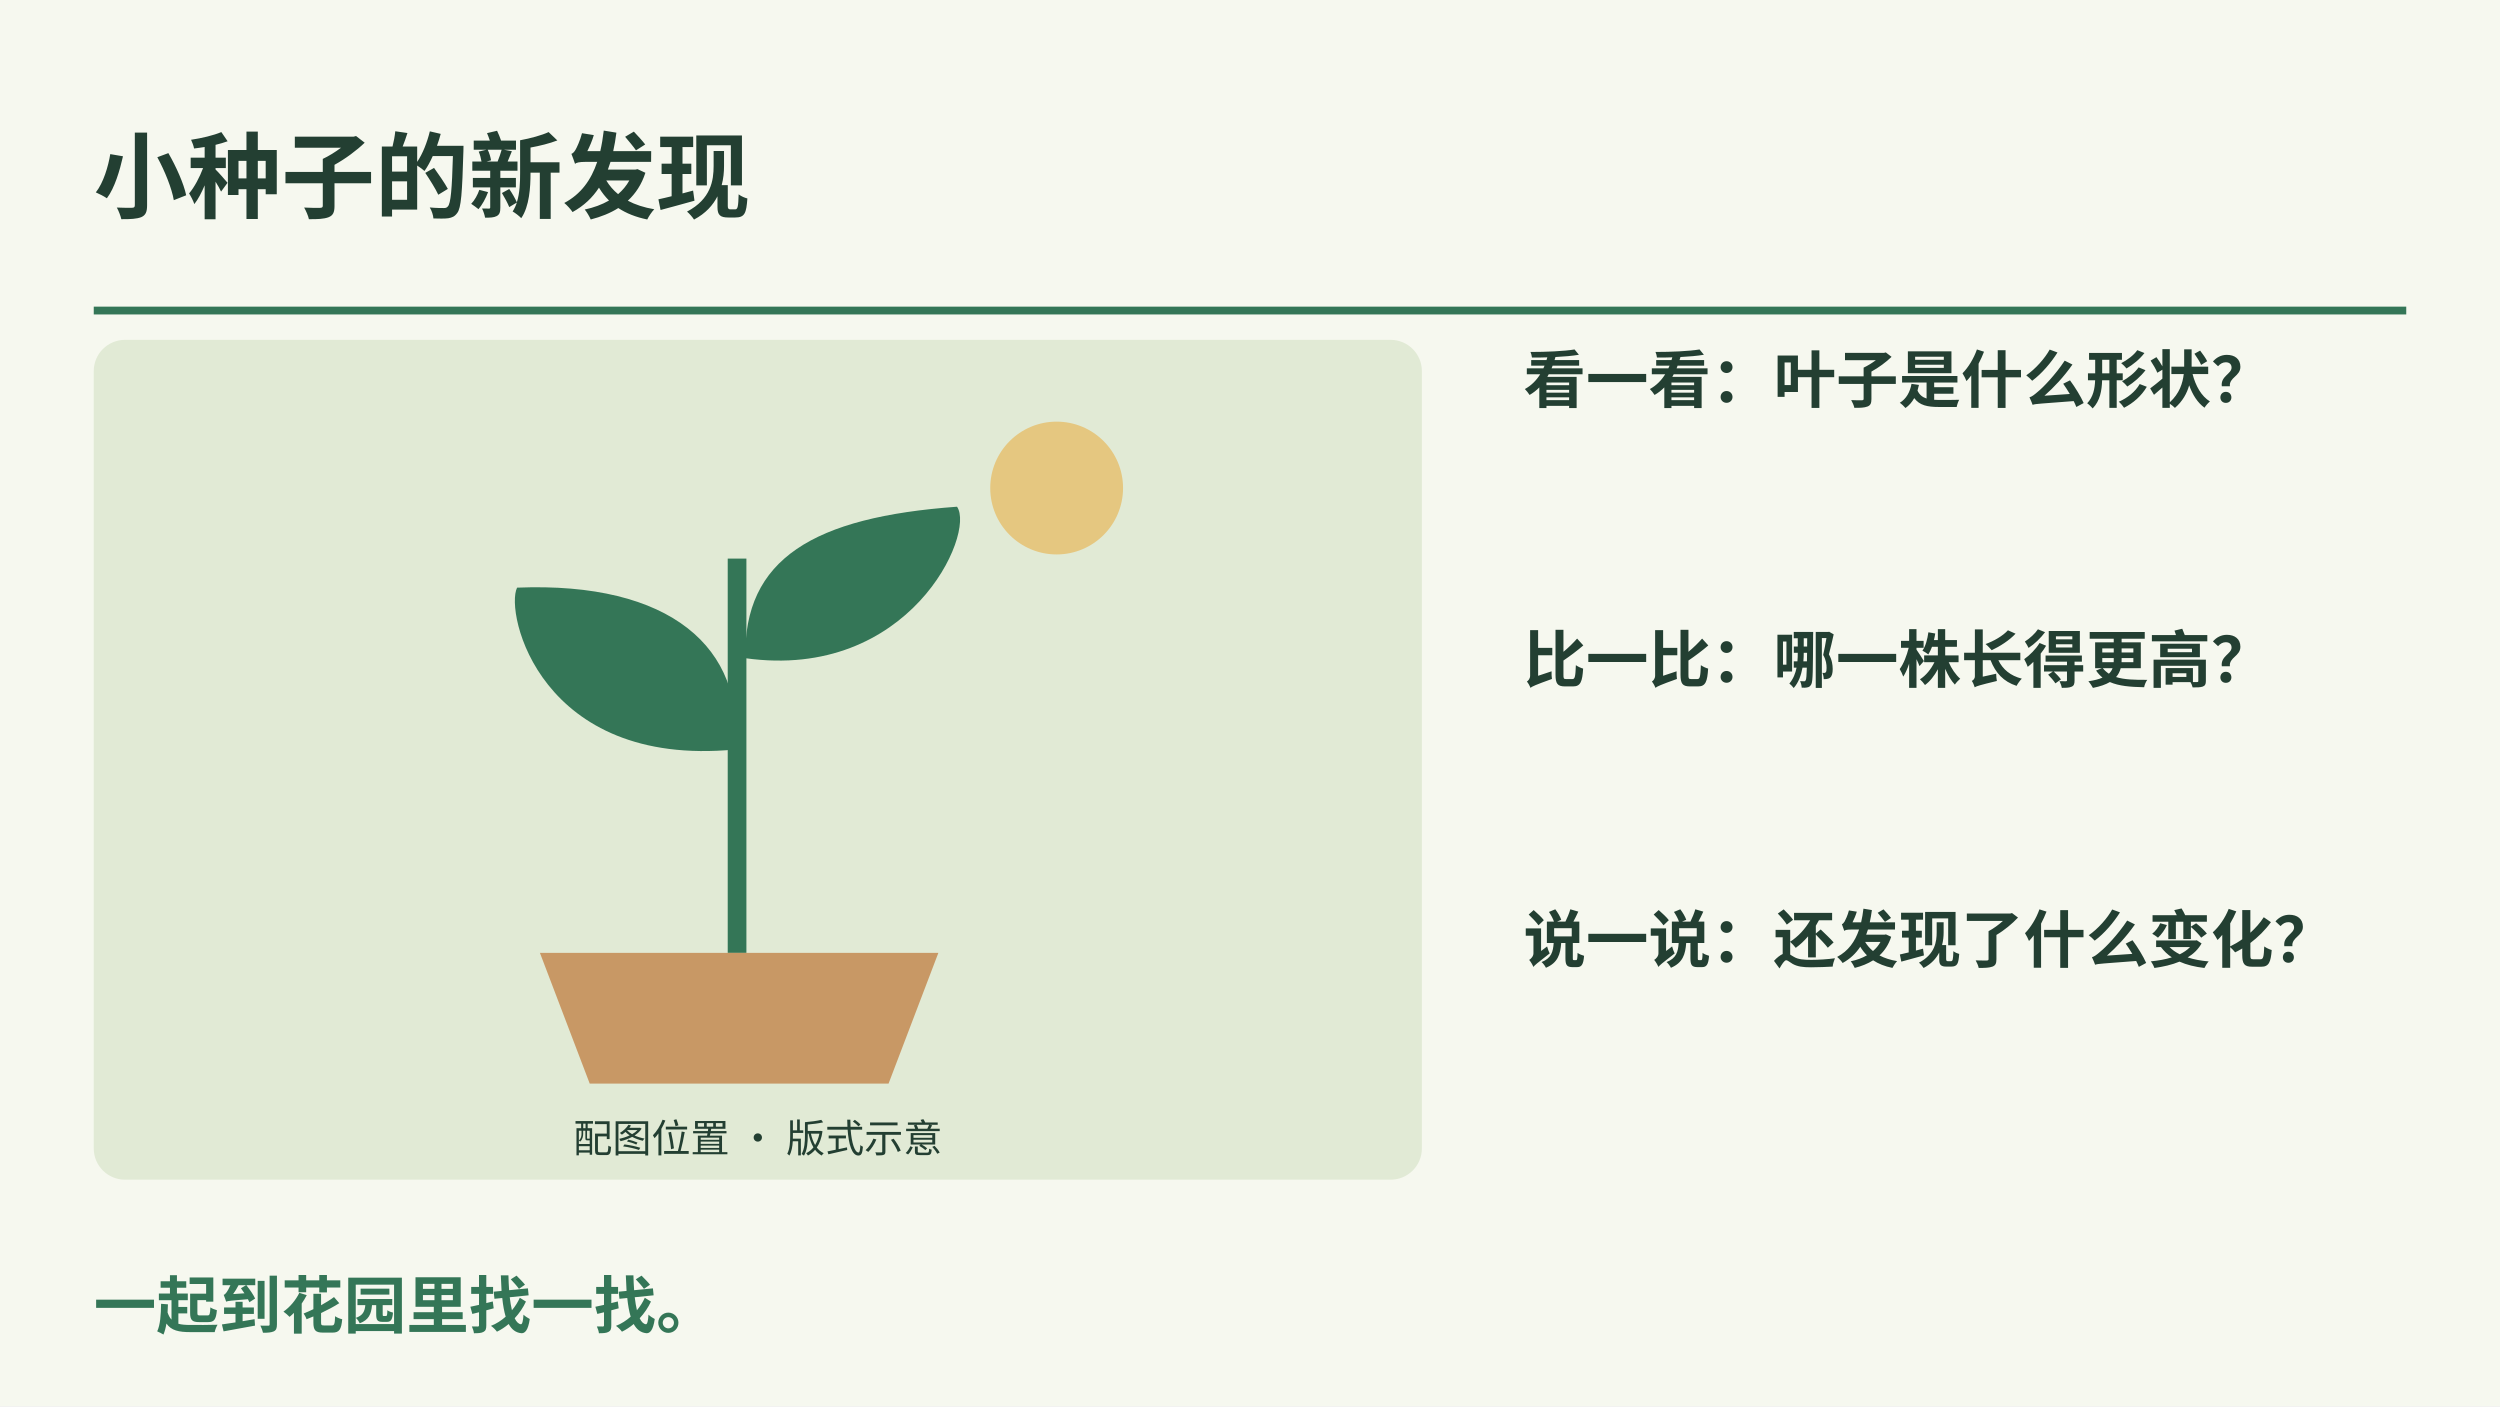
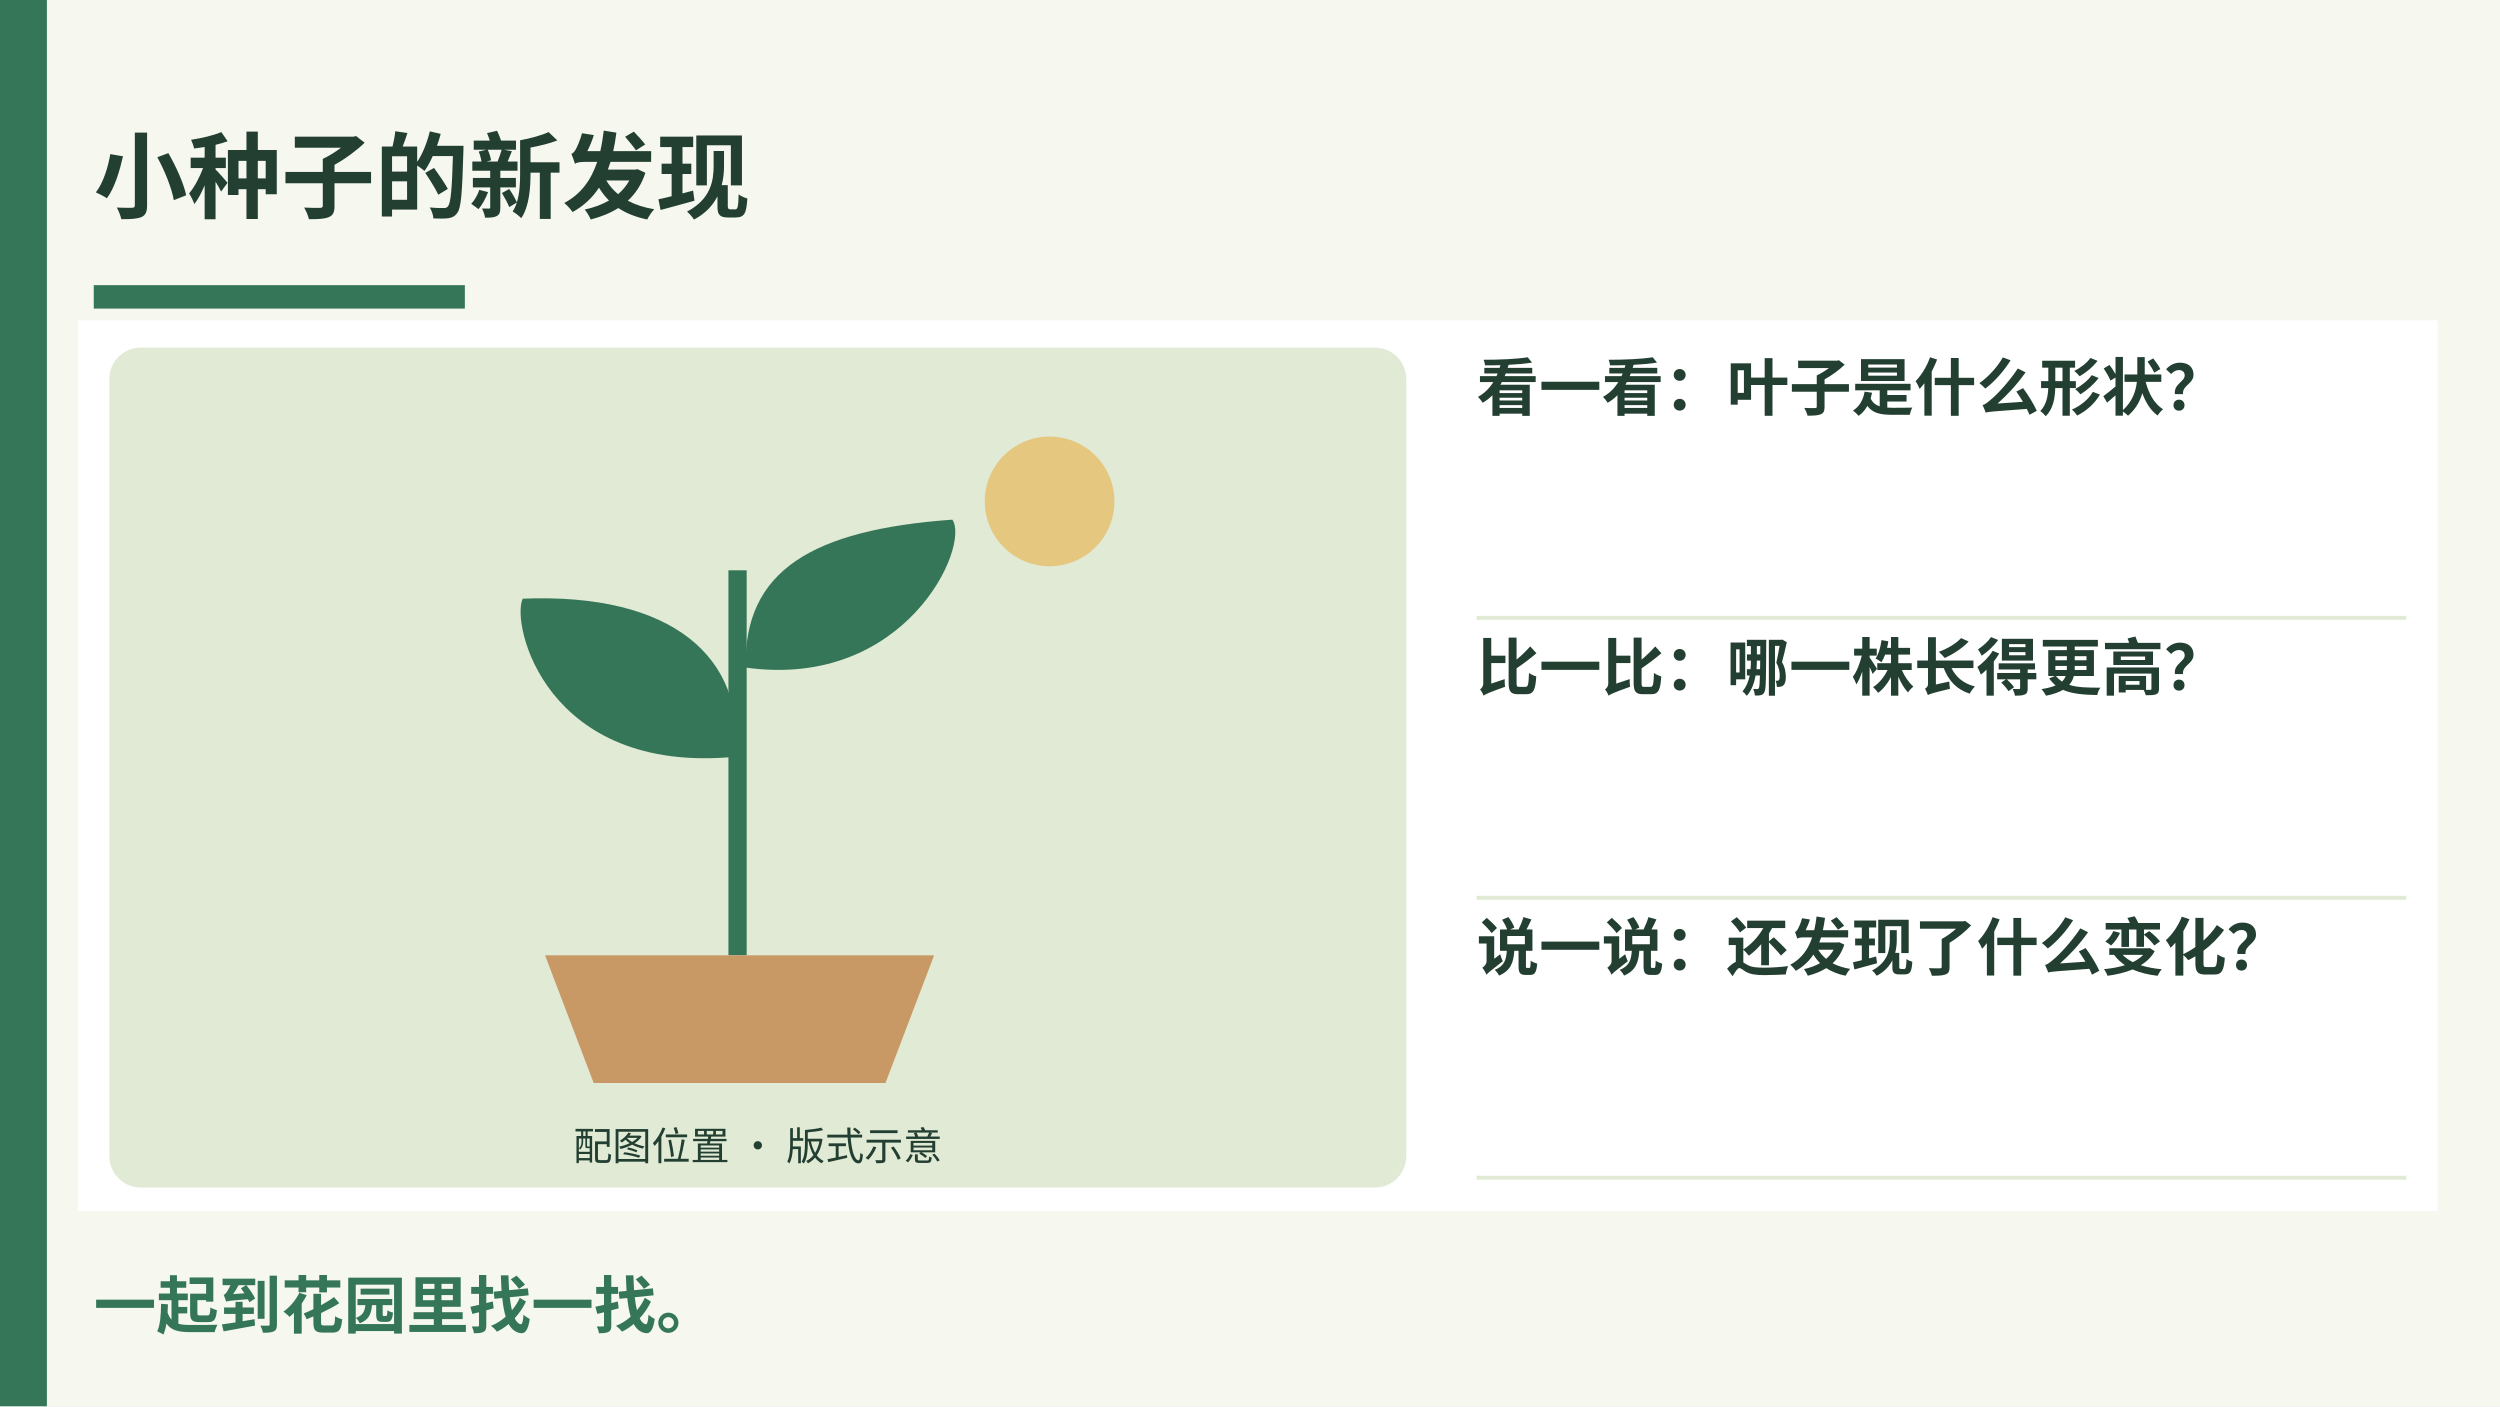
<svg xmlns="http://www.w3.org/2000/svg" width="1280" height="720" viewBox="0 0 1280 720" role="img">
  <g font-family="Noto Sans CJK SC, Microsoft YaHei, sans-serif">
    <polygon points="0.0,0.0 1280.0,0.0 1280.0,720.0 0.0,720.0" fill="#F6F8EF" />
-     <polygon points="48.0,157.0 1232.0,157.0 1232.0,161.0 48.0,161.0" fill="#347657" />
+     <polygon points="0.0,0.0 24.0,0.0 24.0,720.0 0.0,720.0" fill="#347657" />
+     <polygon points="40.0,164.0 1248.0,164.0 1248.0,620.0 40.0,620.0" fill="#FFFFFF" />
+     <polygon points="48.0,146.0 238.0,146.0 238.0,158.0 48.0,158.0" fill="#347657" />
+     <polygon points="756.0,315.333 1232.0,315.333 1232.0,317.333 756.0,317.333" fill="#E1EAD5" />
+     <polygon points="756.0,458.667 1232.0,458.667 1232.0,460.667 756.0,460.667" fill="#E1EAD5" />
+     <polygon points="756.0,602.0 1232.0,602.0 1232.0,604.0 756.0,604.0" fill="#E1EAD5" />
    <text fill="#233F32" font-size="48.0" font-weight="700">
      <tspan x="48.0" y="108.0">小种子的新发现</tspan>
    </text>
    <text fill="#347657" font-size="32.0" font-weight="700">
      <tspan x="48.0" y="680.0">一起到花园里找一找。</tspan>
    </text>
-     <rect x="48.0" y="174.0" width="680.0" height="430.0" rx="16" fill="#E1EAD5" />
-     <g transform="translate(48.0 179.75) scale(1.0625)">
+     <rect x="56.0" y="178.0" width="664.0" height="430.0" rx="16" fill="#E1EAD5" />
+     <g transform="translate(56.0 188.25) scale(1.0375)">
      <path d="M310 290V100" stroke="#347657" stroke-width="9" fill="none" />
      <path d="M309 192C215 201 198 126 204 114C278 111 314 143 309 192ZM314 148C393 159 425 88 416 75C347 80 313 100 314 148Z" fill="#347657" />
      <path d="M215 290H407L383 353H239Z" fill="#C89865" />
      <circle cx="464" cy="66" r="32" fill="#E5C780" />
    </g>
-     <text x="388.0" y="590.0" text-anchor="middle" font-size="20" fill="#233F32">配图位置 · 版式示意</text>
+     <text x="388.0" y="594.0" text-anchor="middle" font-size="20" fill="#233F32">配图位置 · 版式示意</text>
    <text fill="#233F32" font-size="32.0" font-weight="700">
-       <tspan x="780.0" y="206.0">看一看：叶子是什么形状？</tspan>
+       <tspan x="756.0" y="210.0">看一看：叶子是什么形状？</tspan>
    </text>
    <text fill="#233F32" font-size="32.0" font-weight="700">
-       <tspan x="780.0" y="349.333">比一比：哪一株长得更高？</tspan>
+       <tspan x="756.0" y="353.333">比一比：哪一株长得更高？</tspan>
    </text>
    <text fill="#233F32" font-size="32.0" font-weight="700">
-       <tspan x="780.0" y="492.667">说一说：还发现了什么变化？</tspan>
+       <tspan x="756.0" y="496.667">说一说：还发现了什么变化？</tspan>
    </text>
  </g>
</svg>
